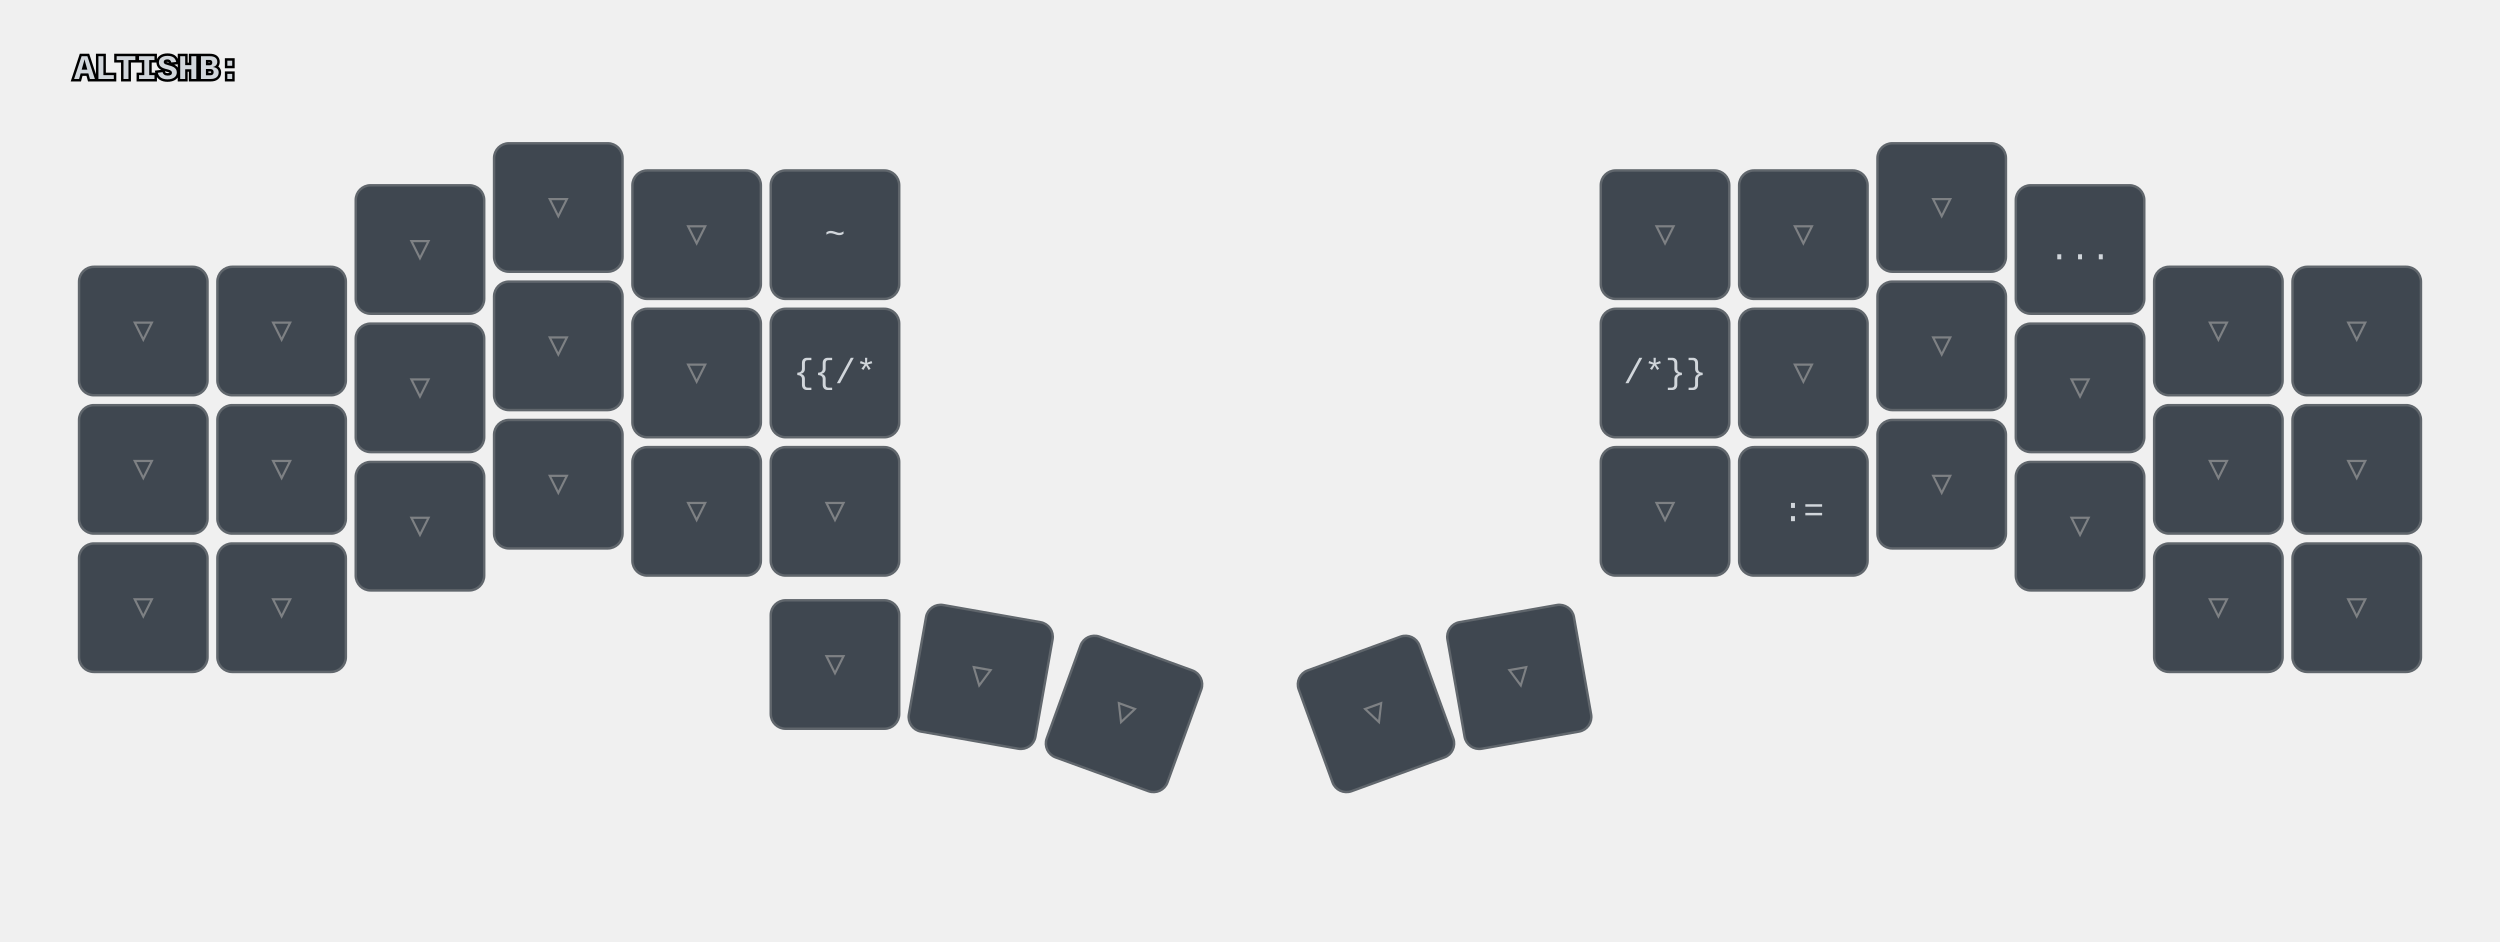
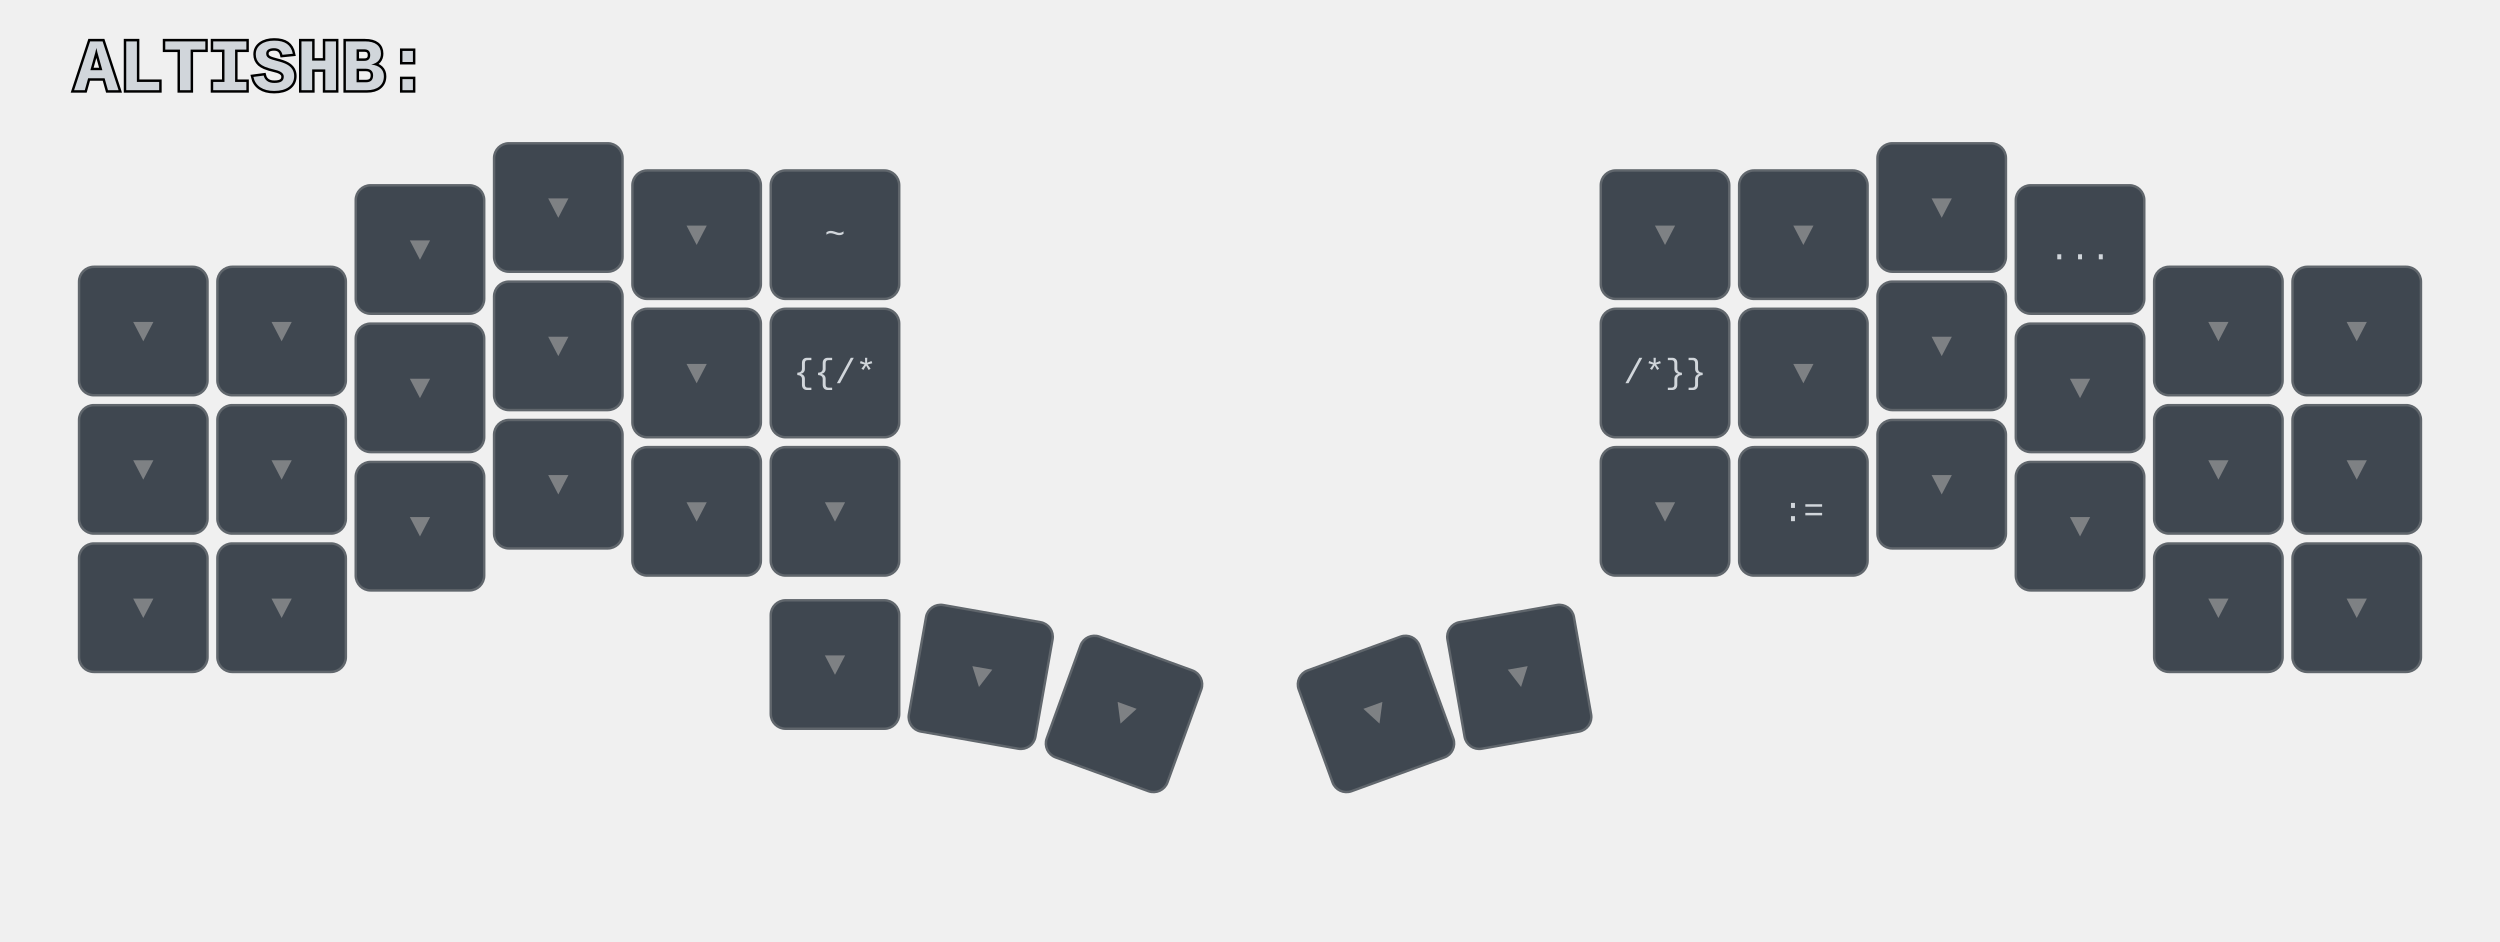
<svg xmlns="http://www.w3.org/2000/svg" width="1012" height="381" viewBox="0 0 1012 381" class="keymap">
  <defs>/* start glyphs */
<svg id="mdi:arrow-bottom-left">
      <svg id="mdi-arrow-bottom-left" viewBox="0 0 24 24">
        <path d="M19,6.41L17.59,5L7,15.59V9H5V19H15V17H8.41L19,6.41Z" />
      </svg>
    </svg>
    <svg id="mdi:arrow-bottom-right">
      <svg id="mdi-arrow-bottom-right" viewBox="0 0 24 24">
        <path d="M5,6.41L6.41,5L17,15.59V9H19V19H9V17H15.59L5,6.41Z" />
      </svg>
    </svg>
    <svg id="mdi:arrow-left">
      <svg id="mdi-arrow-left" viewBox="0 0 24 24">
        <path d="M20,11V13H8L13.5,18.5L12.08,19.92L4.16,12L12.08,4.08L13.5,5.5L8,11H20Z" />
      </svg>
    </svg>
    <svg id="mdi:arrow-right">
      <svg id="mdi-arrow-right" viewBox="0 0 24 24">
        <path d="M4,11V13H16L10.5,18.5L11.92,19.92L19.84,12L11.92,4.08L10.5,5.5L16,11H4Z" />
      </svg>
    </svg>
    <svg id="mdi:arrow-top-left">
      <svg id="mdi-arrow-top-left" viewBox="0 0 24 24">
        <path d="M19,17.59L17.59,19L7,8.41V15H5V5H15V7H8.41L19,17.59Z" />
      </svg>
    </svg>
    <svg id="mdi:arrow-top-right">
      <svg id="mdi-arrow-top-right" viewBox="0 0 24 24">
        <path d="M5,17.59L15.59,7H9V5H19V15H17V8.41L6.41,19L5,17.59Z" />
      </svg>
    </svg>
  </defs>/* end glyphs */
<style>/* inherit to force styles through use tags */
svg path {
    fill: inherit;
}

/* font and background color specifications */
svg.keymap {
-     font-family: SFMono-Regular,Consolas,Liberation Mono,Menlo,monospace;
+     font-family: Monaspace Krypton,Consolas,Liberation Mono,Menlo,monospace;
    font-size: 14px;
    font-kerning: normal;
    text-rendering: optimizeLegibility;
    fill: #24292e;
}

/* default key styling */
rect.key {
    fill: #f6f8fa;
    stroke: #c9cccf;
    stroke-width: 1;
}

/* default key side styling, only used is draw_key_sides is set */
rect.side {
    filter: brightness(90%);
}

/* color accent for combo boxes */
rect.combo, rect.combo-separate {
    fill: #cdf;
}

/* color accent for held keys */
rect.held, rect.combo.held {
    fill: #fdd;
}

/* color accent for ghost (optional) keys */
rect.ghost, rect.combo.ghost {
    stroke-dasharray: 4, 4;
    stroke-width: 2;
}

text {
    text-anchor: middle;
    dominant-baseline: middle;
}

/* styling for layer labels */
text.label {
+  font-size: 30px;
    font-weight: bold;
    text-anchor: start;
    stroke: white;
    stroke-width: 2;
    paint-order: stroke;
}

/* styling for combo tap, and key hold/shifted label text */
text.combo, text.hold, text.shifted {
    font-size: 11px;
}

text.hold {
    text-anchor: middle;
    dominant-baseline: auto;
}

text.shifted {
    text-anchor: middle;
    dominant-baseline: hanging;
}

/* styling for hold/shifted label text in combo box */
text.combo.hold, text.combo.shifted {
    font-size: 8px;
}

/* lighter symbol for transparent keys */
text.trans {
    fill: #7b7e81;
}

/* styling for combo dendrons */
path.combo {
    stroke-width: 1;
    stroke: gray;
    fill: none;
}

/* Start Tabler Icons Cleanup */
/* cannot use height/width with glyphs */
.icon-tabler &gt; path {
    fill: inherit;
    stroke: inherit;
    stroke-width: 2;
}
/* hide tabler's default box */
.icon-tabler &gt; path[stroke="none"][fill="none"] {
    visibility: hidden;
}
/* End Tabler Icons Cleanup */

svg.keymap { fill: #d1d6db; }
rect.key { fill: #3f4750; }
rect.key, rect.combo { stroke: #60666c; }
rect.combo, rect.combo-separate { fill: #1f3d7a; }
rect.held, rect.combo.held { fill: #854747; }
text.label, text.footer { stroke: black; }
text.trans { fill: #7e8184; }
path.combo { stroke: #7f7f7f; }
</style>
  <g transform="translate(30, 0)" class="layer-ALTISHB">
    <text x="0" y="28" class="label" id="ALTISHB">ALTISHB:</text>
    <g transform="translate(0, 56)">
      <g transform="translate(28, 78)" class="key trans keypos-0">
        <rect rx="6" ry="6" x="-26" y="-26" width="52" height="52" class="key trans" />
-         <text x="0" y="0" class="key trans tap">▽</text>
+         <text x="0" y="0" class="key trans tap">▼</text>
      </g>
      <g transform="translate(84, 78)" class="key trans keypos-1">
        <rect rx="6" ry="6" x="-26" y="-26" width="52" height="52" class="key trans" />
-         <text x="0" y="0" class="key trans tap">▽</text>
+         <text x="0" y="0" class="key trans tap">▼</text>
      </g>
      <g transform="translate(140, 45)" class="key trans keypos-2">
        <rect rx="6" ry="6" x="-26" y="-26" width="52" height="52" class="key trans" />
-         <text x="0" y="0" class="key trans tap">▽</text>
+         <text x="0" y="0" class="key trans tap">▼</text>
      </g>
      <g transform="translate(196, 28)" class="key trans keypos-3">
        <rect rx="6" ry="6" x="-26" y="-26" width="52" height="52" class="key trans" />
-         <text x="0" y="0" class="key trans tap">▽</text>
+         <text x="0" y="0" class="key trans tap">▼</text>
      </g>
      <g transform="translate(252, 39)" class="key trans keypos-4">
        <rect rx="6" ry="6" x="-26" y="-26" width="52" height="52" class="key trans" />
-         <text x="0" y="0" class="key trans tap">▽</text>
+         <text x="0" y="0" class="key trans tap">▼</text>
      </g>
      <g transform="translate(308, 39)" class="key keypos-5">
        <rect rx="6" ry="6" x="-26" y="-26" width="52" height="52" class="key" />
        <text x="0" y="0" class="key tap">~</text>
      </g>
      <g transform="translate(644, 39)" class="key trans keypos-6">
        <rect rx="6" ry="6" x="-26" y="-26" width="52" height="52" class="key trans" />
-         <text x="0" y="0" class="key trans tap">▽</text>
+         <text x="0" y="0" class="key trans tap">▼</text>
      </g>
      <g transform="translate(700, 39)" class="key trans keypos-7">
        <rect rx="6" ry="6" x="-26" y="-26" width="52" height="52" class="key trans" />
-         <text x="0" y="0" class="key trans tap">▽</text>
+         <text x="0" y="0" class="key trans tap">▼</text>
      </g>
      <g transform="translate(756, 28)" class="key trans keypos-8">
        <rect rx="6" ry="6" x="-26" y="-26" width="52" height="52" class="key trans" />
-         <text x="0" y="0" class="key trans tap">▽</text>
+         <text x="0" y="0" class="key trans tap">▼</text>
      </g>
      <g transform="translate(812, 45)" class="key keypos-9">
        <rect rx="6" ry="6" x="-26" y="-26" width="52" height="52" class="key" />
        <text x="0" y="0" class="key tap">...</text>
      </g>
      <g transform="translate(868, 78)" class="key trans keypos-10">
        <rect rx="6" ry="6" x="-26" y="-26" width="52" height="52" class="key trans" />
-         <text x="0" y="0" class="key trans tap">▽</text>
+         <text x="0" y="0" class="key trans tap">▼</text>
      </g>
      <g transform="translate(924, 78)" class="key trans keypos-11">
        <rect rx="6" ry="6" x="-26" y="-26" width="52" height="52" class="key trans" />
-         <text x="0" y="0" class="key trans tap">▽</text>
+         <text x="0" y="0" class="key trans tap">▼</text>
      </g>
      <g transform="translate(28, 134)" class="key trans keypos-12">
        <rect rx="6" ry="6" x="-26" y="-26" width="52" height="52" class="key trans" />
-         <text x="0" y="0" class="key trans tap">▽</text>
+         <text x="0" y="0" class="key trans tap">▼</text>
      </g>
      <g transform="translate(84, 134)" class="key trans keypos-13">
        <rect rx="6" ry="6" x="-26" y="-26" width="52" height="52" class="key trans" />
-         <text x="0" y="0" class="key trans tap">▽</text>
+         <text x="0" y="0" class="key trans tap">▼</text>
      </g>
      <g transform="translate(140, 101)" class="key trans keypos-14">
        <rect rx="6" ry="6" x="-26" y="-26" width="52" height="52" class="key trans" />
-         <text x="0" y="0" class="key trans tap">▽</text>
+         <text x="0" y="0" class="key trans tap">▼</text>
      </g>
      <g transform="translate(196, 84)" class="key trans keypos-15">
        <rect rx="6" ry="6" x="-26" y="-26" width="52" height="52" class="key trans" />
-         <text x="0" y="0" class="key trans tap">▽</text>
+         <text x="0" y="0" class="key trans tap">▼</text>
      </g>
      <g transform="translate(252, 95)" class="key trans keypos-16">
        <rect rx="6" ry="6" x="-26" y="-26" width="52" height="52" class="key trans" />
-         <text x="0" y="0" class="key trans tap">▽</text>
+         <text x="0" y="0" class="key trans tap">▼</text>
      </g>
      <g transform="translate(308, 95)" class="key keypos-17">
        <rect rx="6" ry="6" x="-26" y="-26" width="52" height="52" class="key" />
        <text x="0" y="0" class="key tap">{{/*</text>
      </g>
      <g transform="translate(644, 95)" class="key keypos-18">
        <rect rx="6" ry="6" x="-26" y="-26" width="52" height="52" class="key" />
        <text x="0" y="0" class="key tap">/*}}</text>
      </g>
      <g transform="translate(700, 95)" class="key trans keypos-19">
        <rect rx="6" ry="6" x="-26" y="-26" width="52" height="52" class="key trans" />
-         <text x="0" y="0" class="key trans tap">▽</text>
+         <text x="0" y="0" class="key trans tap">▼</text>
      </g>
      <g transform="translate(756, 84)" class="key trans keypos-20">
        <rect rx="6" ry="6" x="-26" y="-26" width="52" height="52" class="key trans" />
-         <text x="0" y="0" class="key trans tap">▽</text>
+         <text x="0" y="0" class="key trans tap">▼</text>
      </g>
      <g transform="translate(812, 101)" class="key trans keypos-21">
        <rect rx="6" ry="6" x="-26" y="-26" width="52" height="52" class="key trans" />
-         <text x="0" y="0" class="key trans tap">▽</text>
+         <text x="0" y="0" class="key trans tap">▼</text>
      </g>
      <g transform="translate(868, 134)" class="key trans keypos-22">
        <rect rx="6" ry="6" x="-26" y="-26" width="52" height="52" class="key trans" />
-         <text x="0" y="0" class="key trans tap">▽</text>
+         <text x="0" y="0" class="key trans tap">▼</text>
      </g>
      <g transform="translate(924, 134)" class="key trans keypos-23">
        <rect rx="6" ry="6" x="-26" y="-26" width="52" height="52" class="key trans" />
-         <text x="0" y="0" class="key trans tap">▽</text>
+         <text x="0" y="0" class="key trans tap">▼</text>
      </g>
      <g transform="translate(28, 190)" class="key trans keypos-24">
        <rect rx="6" ry="6" x="-26" y="-26" width="52" height="52" class="key trans" />
-         <text x="0" y="0" class="key trans tap">▽</text>
+         <text x="0" y="0" class="key trans tap">▼</text>
      </g>
      <g transform="translate(84, 190)" class="key trans keypos-25">
        <rect rx="6" ry="6" x="-26" y="-26" width="52" height="52" class="key trans" />
-         <text x="0" y="0" class="key trans tap">▽</text>
+         <text x="0" y="0" class="key trans tap">▼</text>
      </g>
      <g transform="translate(140, 157)" class="key trans keypos-26">
        <rect rx="6" ry="6" x="-26" y="-26" width="52" height="52" class="key trans" />
-         <text x="0" y="0" class="key trans tap">▽</text>
+         <text x="0" y="0" class="key trans tap">▼</text>
      </g>
      <g transform="translate(196, 140)" class="key trans keypos-27">
        <rect rx="6" ry="6" x="-26" y="-26" width="52" height="52" class="key trans" />
-         <text x="0" y="0" class="key trans tap">▽</text>
+         <text x="0" y="0" class="key trans tap">▼</text>
      </g>
      <g transform="translate(252, 151)" class="key trans keypos-28">
        <rect rx="6" ry="6" x="-26" y="-26" width="52" height="52" class="key trans" />
-         <text x="0" y="0" class="key trans tap">▽</text>
+         <text x="0" y="0" class="key trans tap">▼</text>
      </g>
      <g transform="translate(308, 151)" class="key trans keypos-29">
        <rect rx="6" ry="6" x="-26" y="-26" width="52" height="52" class="key trans" />
-         <text x="0" y="0" class="key trans tap">▽</text>
+         <text x="0" y="0" class="key trans tap">▼</text>
      </g>
      <g transform="translate(644, 151)" class="key trans keypos-30">
        <rect rx="6" ry="6" x="-26" y="-26" width="52" height="52" class="key trans" />
-         <text x="0" y="0" class="key trans tap">▽</text>
+         <text x="0" y="0" class="key trans tap">▼</text>
      </g>
      <g transform="translate(700, 151)" class="key keypos-31">
        <rect rx="6" ry="6" x="-26" y="-26" width="52" height="52" class="key" />
        <text x="0" y="0" class="key tap">:=</text>
      </g>
      <g transform="translate(756, 140)" class="key trans keypos-32">
        <rect rx="6" ry="6" x="-26" y="-26" width="52" height="52" class="key trans" />
-         <text x="0" y="0" class="key trans tap">▽</text>
+         <text x="0" y="0" class="key trans tap">▼</text>
      </g>
      <g transform="translate(812, 157)" class="key trans keypos-33">
        <rect rx="6" ry="6" x="-26" y="-26" width="52" height="52" class="key trans" />
-         <text x="0" y="0" class="key trans tap">▽</text>
+         <text x="0" y="0" class="key trans tap">▼</text>
      </g>
      <g transform="translate(868, 190)" class="key trans keypos-34">
        <rect rx="6" ry="6" x="-26" y="-26" width="52" height="52" class="key trans" />
-         <text x="0" y="0" class="key trans tap">▽</text>
+         <text x="0" y="0" class="key trans tap">▼</text>
      </g>
      <g transform="translate(924, 190)" class="key trans keypos-35">
        <rect rx="6" ry="6" x="-26" y="-26" width="52" height="52" class="key trans" />
-         <text x="0" y="0" class="key trans tap">▽</text>
+         <text x="0" y="0" class="key trans tap">▼</text>
      </g>
      <g transform="translate(308, 213)" class="key trans keypos-36">
        <rect rx="6" ry="6" x="-26" y="-26" width="52" height="52" class="key trans" />
-         <text x="0" y="0" class="key trans tap">▽</text>
+         <text x="0" y="0" class="key trans tap">▼</text>
      </g>
      <g transform="translate(367, 218) rotate(10.0)" class="key trans keypos-37">
        <rect rx="6" ry="6" x="-26" y="-26" width="52" height="52" class="key trans" />
-         <text x="0" y="0" class="key trans tap">▽</text>
+         <text x="0" y="0" class="key trans tap">▼</text>
      </g>
      <g transform="translate(425, 233) rotate(20.0)" class="key trans keypos-38">
        <rect rx="6" ry="6" x="-26" y="-26" width="52" height="52" class="key trans" />
-         <text x="0" y="0" class="key trans tap">▽</text>
+         <text x="0" y="0" class="key trans tap">▼</text>
      </g>
      <g transform="translate(527, 233) rotate(-20.0)" class="key trans keypos-39">
        <rect rx="6" ry="6" x="-26" y="-26" width="52" height="52" class="key trans" />
-         <text x="0" y="0" class="key trans tap">▽</text>
+         <text x="0" y="0" class="key trans tap">▼</text>
      </g>
      <g transform="translate(585, 218) rotate(-10.0)" class="key trans keypos-40">
        <rect rx="6" ry="6" x="-26" y="-26" width="52" height="52" class="key trans" />
-         <text x="0" y="0" class="key trans tap">▽</text>
+         <text x="0" y="0" class="key trans tap">▼</text>
      </g>
    </g>
  </g>
</svg>
